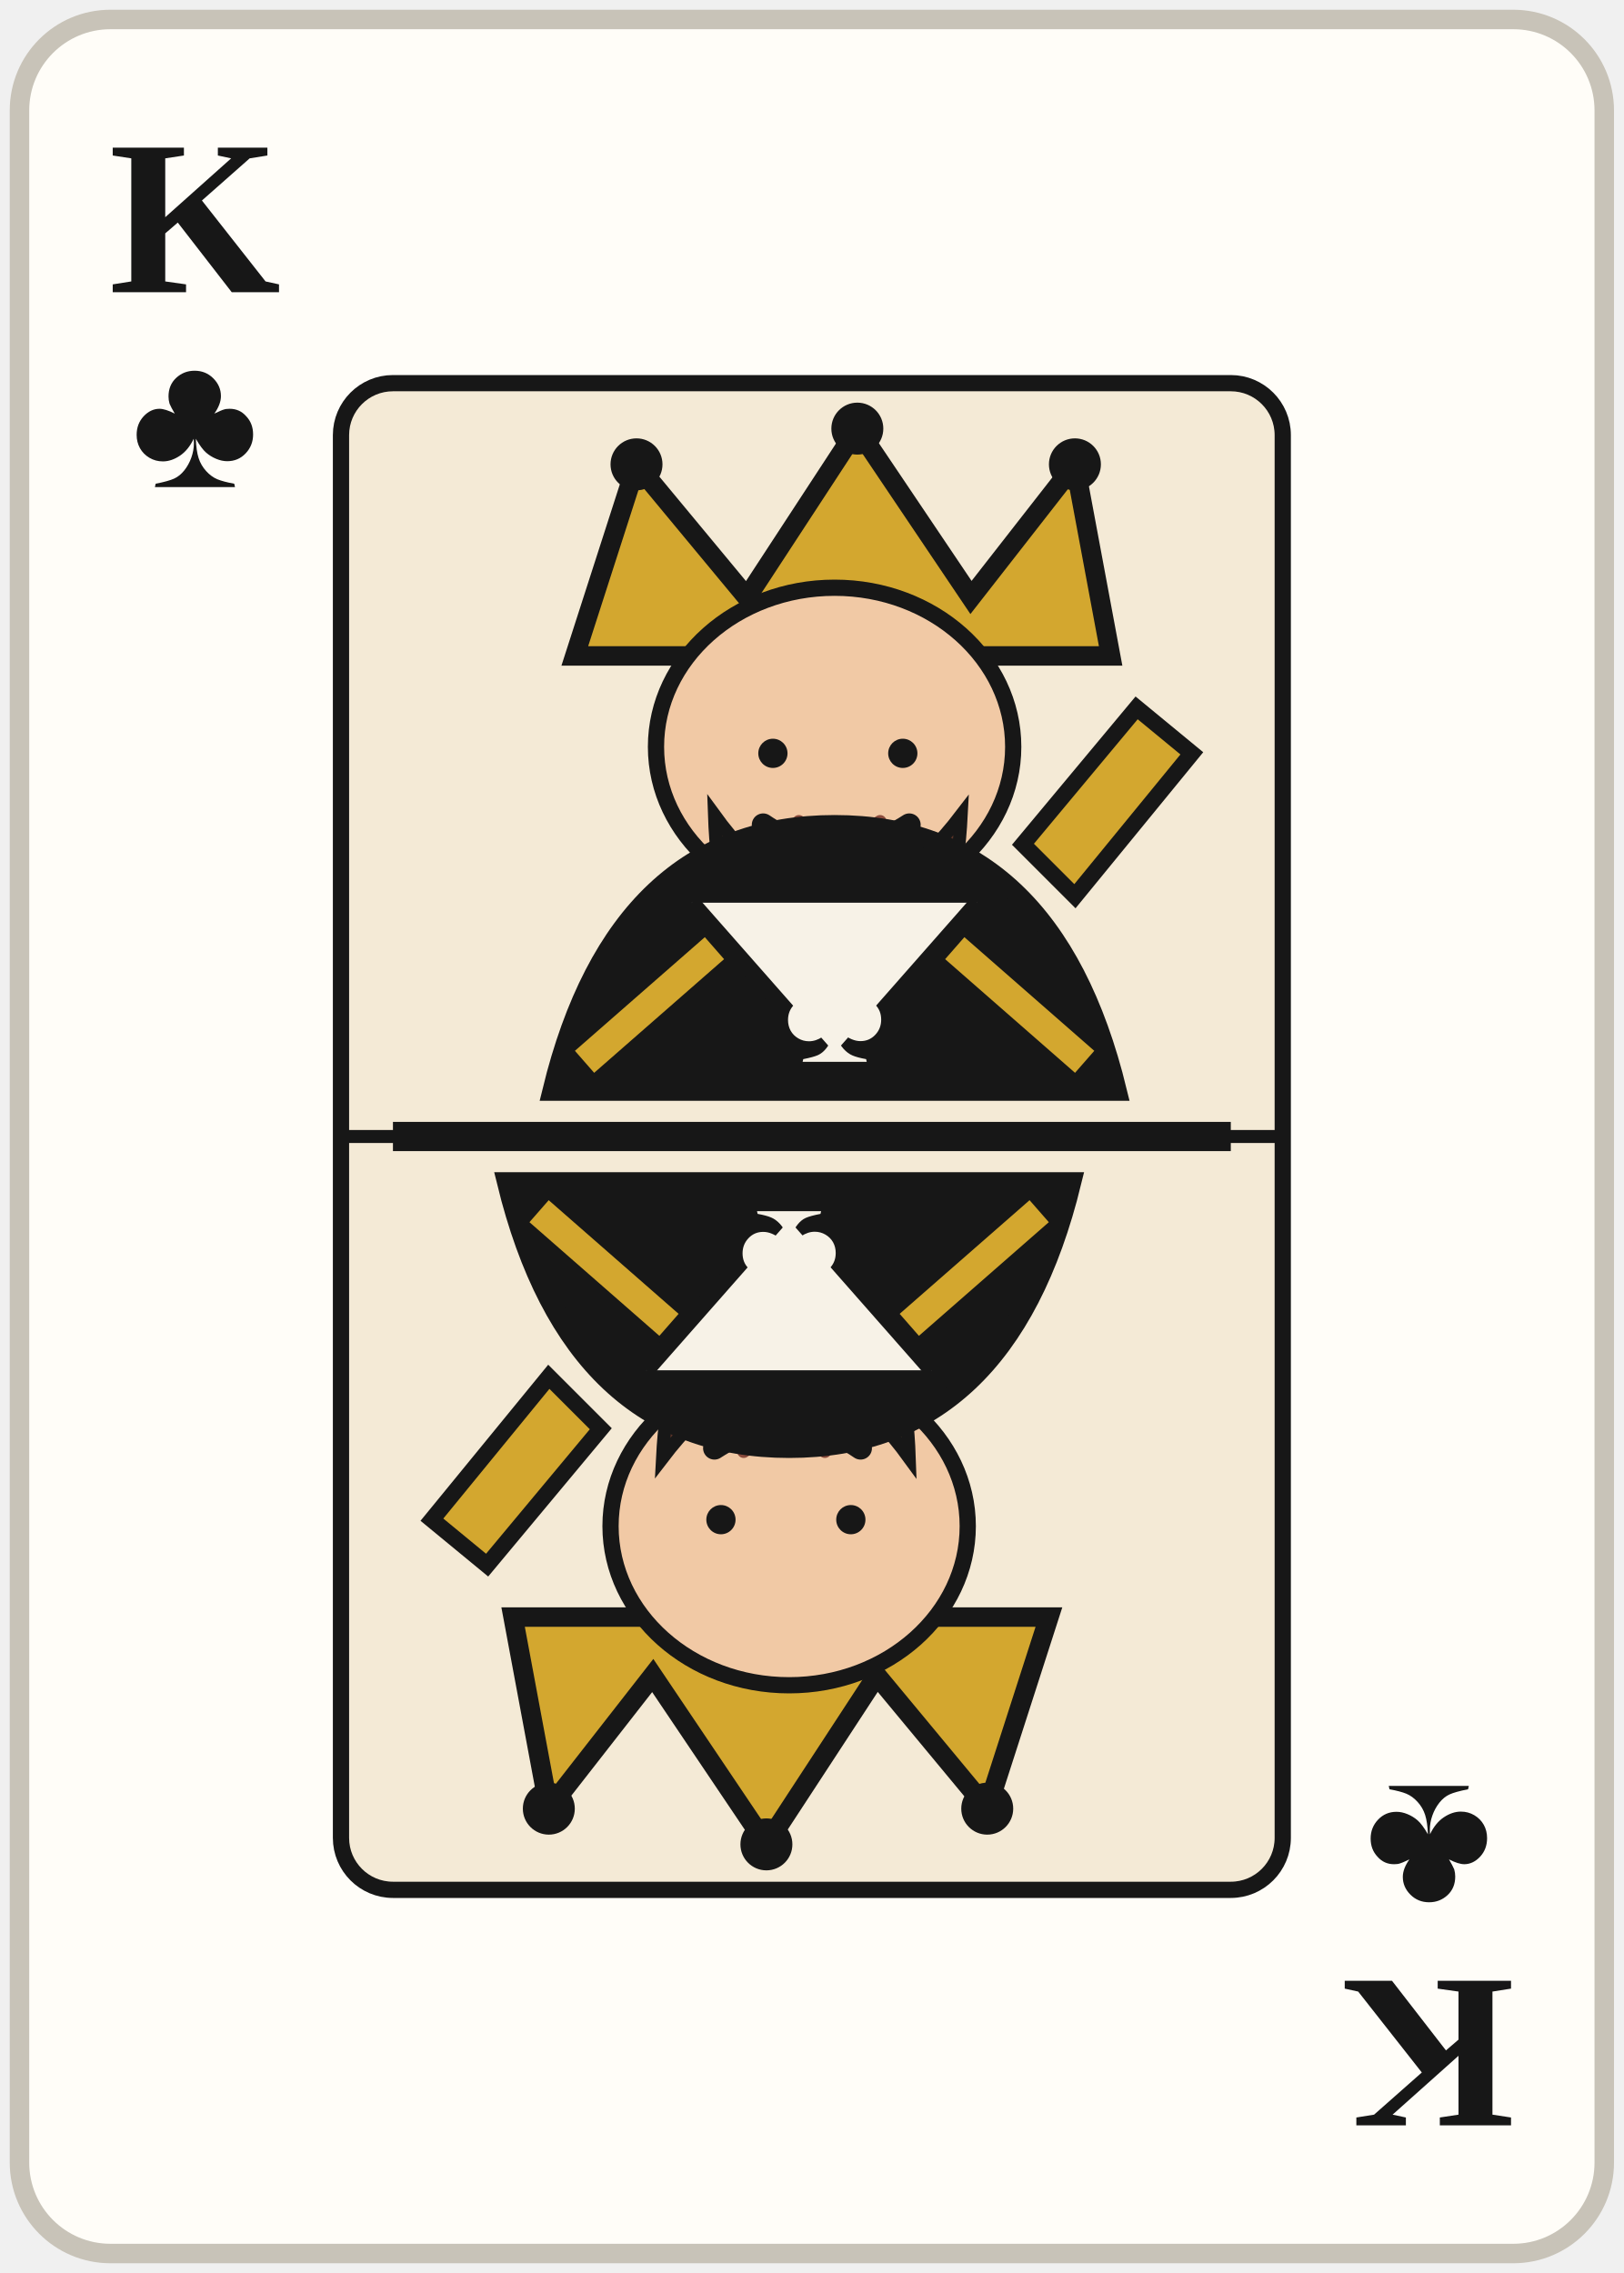
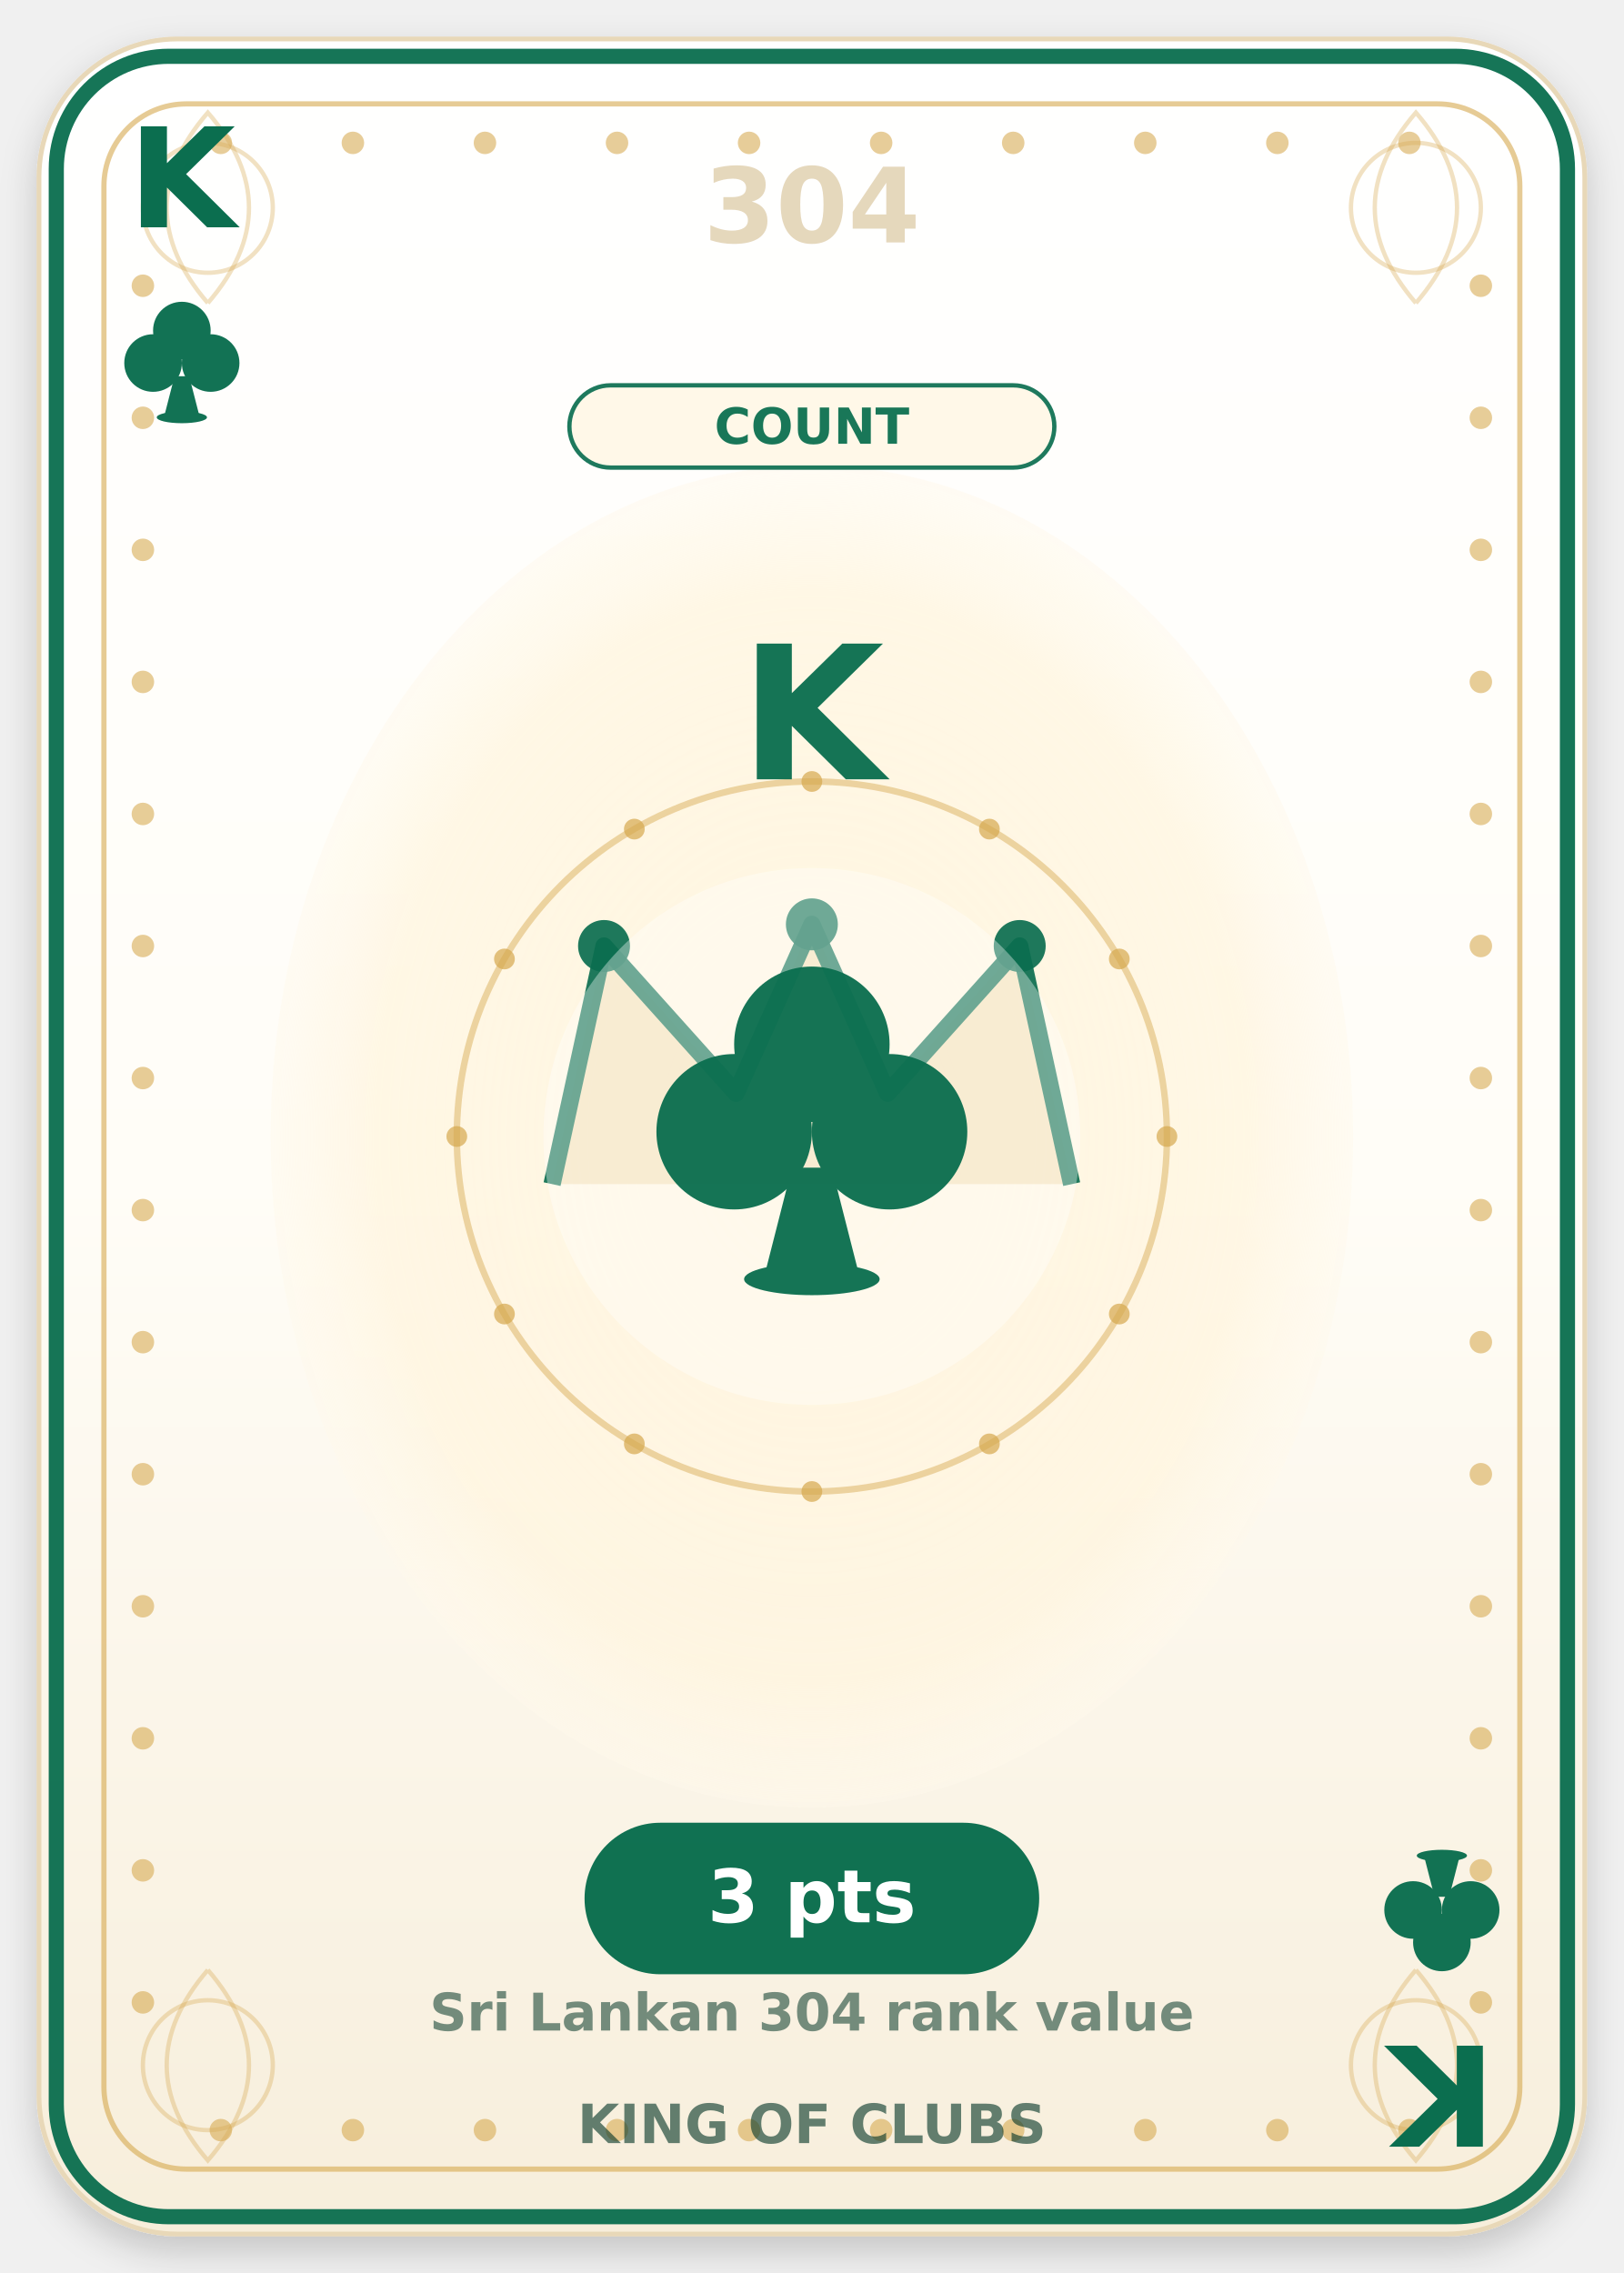
- <svg xmlns="http://www.w3.org/2000/svg" width="500" height="700" viewBox="0 0 500 700">
-   <rect x="6" y="6" width="488" height="688" rx="28" fill="#fffdf8" stroke="#c8c3b8" stroke-width="6" />
-   <g fill="#171717" text-anchor="middle" font-family="Georgia, 'Times New Roman', serif">
-     <text x="60" y="90" font-size="68" font-weight="700">K</text>
-     <text x="60" y="150" font-size="60">♣</text>
+ <svg xmlns="http://www.w3.org/2000/svg" width="750" height="1050" viewBox="0 0 750 1050">
+   <defs>
+     <linearGradient id="faceGrad" x1="0" x2="0" y1="0" y2="1">
+       <stop offset="0%" stop-color="#FFFFFF" />
+       <stop offset="52%" stop-color="#FFFDF7" />
+       <stop offset="100%" stop-color="#F7EEDB" />
+     </linearGradient>
+     <radialGradient id="softMedallion" cx="50%" cy="50%" r="65%">
+       <stop offset="0%" stop-color="#FFF5DF" stop-opacity="0.97" />
+       <stop offset="62%" stop-color="#FFF5DF" stop-opacity="0.78" />
+       <stop offset="100%" stop-color="#FFFFFF" stop-opacity="0" />
+     </radialGradient>
+     <filter id="shadow" x="-10%" y="-10%" width="120%" height="120%">
+       <feDropShadow dx="0" dy="7" stdDeviation="8" flood-color="#000000" flood-opacity="0.18" />
+     </filter>
+   </defs>
+   <g filter="url(#shadow)">
+     <rect x="18" y="18" width="714" height="1014" rx="64" ry="64" fill="url(#faceGrad)" stroke="#E8D8B8" stroke-width="2.2" />
  </g>
-   <g transform="rotate(180 250 350)" fill="#171717" text-anchor="middle" font-family="Georgia, 'Times New Roman', serif">
-     <text x="60" y="90" font-size="68" font-weight="700">K</text>
-     <text x="60" y="150" font-size="60">♣</text>
-   </g>
-   <defs>
-     <clipPath id="court-window">
-       <rect x="105" y="118" width="290" height="464" rx="16" />
-     </clipPath>
-   </defs>
-   <rect x="105" y="118" width="290" height="464" rx="16" fill="#f4ead6" stroke="#171717" stroke-width="5" />
-   <g clip-path="url(#court-window)">
-     <g>
-       <path d="M177 202 196 143 230 184 264 132 299 184 331 143 342 202Z" fill="#d3a72f" stroke="#171717" stroke-width="6" />
-       <circle cx="196" cy="143" r="8" fill="#171717" />
-       <circle cx="264" cy="132" r="8" fill="#171717" />
-       <circle cx="331" cy="143" r="8" fill="#171717" />
-       <ellipse cx="257" cy="230" rx="55" ry="49" fill="#f1c9a5" stroke="#171717" stroke-width="5" />
-       <path d="M220 251q37 51 76 0-3 58-38 66-36-8-38-66Z" fill="#5b3428" stroke="#171717" stroke-width="4" />
-       <path d="M235 254q22 15 45 0" fill="none" stroke="#171717" stroke-width="7" stroke-linecap="round" />
-       <circle cx="238" cy="232" r="4.5" fill="#171717" />
-       <circle cx="278" cy="232" r="4.5" fill="#171717" />
-       <path d="M246 253q12 9 25 0" fill="none" stroke="#8b4b3c" stroke-width="4" stroke-linecap="round" />
-       <path d="M170 336q20-82 87-82t87 82Z" fill="#171717" stroke="#171717" stroke-width="6" />
-       <path d="M213 278 257 328 301 278" fill="#f7f2e7" stroke="#171717" stroke-width="5" />
-       <path d="M180 327 220 292M334 327 294 292" stroke="#d3a72f" stroke-width="9" />
-       <path d="M315 260 350 218 367 232 331 276Z" fill="#d3a72f" stroke="#171717" stroke-width="5" />
-       <text x="257" y="327" fill="#f7f2e7" text-anchor="middle" font-family="Georgia, 'Times New Roman', serif" font-size="48">♣</text>
-     </g>
-     <g transform="rotate(180 250 350)">
-       <g>
-         <path d="M177 202 196 143 230 184 264 132 299 184 331 143 342 202Z" fill="#d3a72f" stroke="#171717" stroke-width="6" />
-         <circle cx="196" cy="143" r="8" fill="#171717" />
-         <circle cx="264" cy="132" r="8" fill="#171717" />
-         <circle cx="331" cy="143" r="8" fill="#171717" />
-         <ellipse cx="257" cy="230" rx="55" ry="49" fill="#f1c9a5" stroke="#171717" stroke-width="5" />
-         <path d="M220 251q37 51 76 0-3 58-38 66-36-8-38-66Z" fill="#5b3428" stroke="#171717" stroke-width="4" />
-         <path d="M235 254q22 15 45 0" fill="none" stroke="#171717" stroke-width="7" stroke-linecap="round" />
-         <circle cx="238" cy="232" r="4.5" fill="#171717" />
-         <circle cx="278" cy="232" r="4.5" fill="#171717" />
-         <path d="M246 253q12 9 25 0" fill="none" stroke="#8b4b3c" stroke-width="4" stroke-linecap="round" />
-         <path d="M170 336q20-82 87-82t87 82Z" fill="#171717" stroke="#171717" stroke-width="6" />
-         <path d="M213 278 257 328 301 278" fill="#f7f2e7" stroke="#171717" stroke-width="5" />
-         <path d="M180 327 220 292M334 327 294 292" stroke="#d3a72f" stroke-width="9" />
-         <path d="M315 260 350 218 367 232 331 276Z" fill="#d3a72f" stroke="#171717" stroke-width="5" />
-         <text x="257" y="327" fill="#f7f2e7" text-anchor="middle" font-family="Georgia, 'Times New Roman', serif" font-size="48">♣</text>
-       </g>
+   <ellipse cx="375.0" cy="525.0" rx="250" ry="310" fill="url(#softMedallion)" />
+   <rect x="26" y="26" width="698" height="998" rx="52" ry="52" fill="none" stroke="#0B6E4F" stroke-width="7" opacity="0.95" />
+   <rect x="48" y="48" width="654" height="954" rx="38" ry="38" fill="none" stroke="#D6A84F" stroke-width="2.4" opacity="0.6" />
+   <circle cx="102.0" cy="66.0" r="5.2" fill="#D6A84F" opacity="0.58" />
+   <circle cx="102.0" cy="984.0" r="5.2" fill="#D6A84F" opacity="0.58" />
+   <circle cx="163.0" cy="66.0" r="5.2" fill="#D6A84F" opacity="0.58" />
+   <circle cx="163.0" cy="984.0" r="5.2" fill="#D6A84F" opacity="0.58" />
+   <circle cx="224.0" cy="66.0" r="5.2" fill="#D6A84F" opacity="0.58" />
+   <circle cx="224.0" cy="984.0" r="5.2" fill="#D6A84F" opacity="0.58" />
+   <circle cx="285.0" cy="66.0" r="5.2" fill="#D6A84F" opacity="0.58" />
+   <circle cx="285.0" cy="984.0" r="5.2" fill="#D6A84F" opacity="0.58" />
+   <circle cx="346.0" cy="66.0" r="5.2" fill="#D6A84F" opacity="0.58" />
+   <circle cx="346.0" cy="984.0" r="5.2" fill="#D6A84F" opacity="0.58" />
+   <circle cx="407.0" cy="66.0" r="5.2" fill="#D6A84F" opacity="0.58" />
+   <circle cx="407.0" cy="984.0" r="5.2" fill="#D6A84F" opacity="0.58" />
+   <circle cx="468.0" cy="66.0" r="5.2" fill="#D6A84F" opacity="0.58" />
+   <circle cx="468.0" cy="984.0" r="5.2" fill="#D6A84F" opacity="0.58" />
+   <circle cx="529.0" cy="66.0" r="5.2" fill="#D6A84F" opacity="0.58" />
+   <circle cx="529.0" cy="984.0" r="5.2" fill="#D6A84F" opacity="0.58" />
+   <circle cx="590.0" cy="66.0" r="5.2" fill="#D6A84F" opacity="0.58" />
+   <circle cx="590.0" cy="984.0" r="5.2" fill="#D6A84F" opacity="0.58" />
+   <circle cx="651.0" cy="66.0" r="5.2" fill="#D6A84F" opacity="0.58" />
+   <circle cx="651.0" cy="984.0" r="5.2" fill="#D6A84F" opacity="0.58" />
+   <circle cx="66.0" cy="132.0" r="5.2" fill="#D6A84F" opacity="0.58" />
+   <circle cx="684.0" cy="132.0" r="5.2" fill="#D6A84F" opacity="0.58" />
+   <circle cx="66.0" cy="193.0" r="5.2" fill="#D6A84F" opacity="0.58" />
+   <circle cx="684.0" cy="193.0" r="5.2" fill="#D6A84F" opacity="0.58" />
+   <circle cx="66.0" cy="254.0" r="5.2" fill="#D6A84F" opacity="0.58" />
+   <circle cx="684.0" cy="254.0" r="5.2" fill="#D6A84F" opacity="0.58" />
+   <circle cx="66.0" cy="315.0" r="5.2" fill="#D6A84F" opacity="0.58" />
+   <circle cx="684.0" cy="315.0" r="5.2" fill="#D6A84F" opacity="0.58" />
+   <circle cx="66.0" cy="376.0" r="5.2" fill="#D6A84F" opacity="0.58" />
+   <circle cx="684.0" cy="376.0" r="5.2" fill="#D6A84F" opacity="0.58" />
+   <circle cx="66.0" cy="437.0" r="5.2" fill="#D6A84F" opacity="0.58" />
+   <circle cx="684.0" cy="437.0" r="5.2" fill="#D6A84F" opacity="0.58" />
+   <circle cx="66.0" cy="498.0" r="5.2" fill="#D6A84F" opacity="0.58" />
+   <circle cx="684.0" cy="498.0" r="5.2" fill="#D6A84F" opacity="0.58" />
+   <circle cx="66.0" cy="559.0" r="5.2" fill="#D6A84F" opacity="0.58" />
+   <circle cx="684.0" cy="559.0" r="5.2" fill="#D6A84F" opacity="0.58" />
+   <circle cx="66.0" cy="620.0" r="5.2" fill="#D6A84F" opacity="0.58" />
+   <circle cx="684.0" cy="620.0" r="5.2" fill="#D6A84F" opacity="0.58" />
+   <circle cx="66.0" cy="681.0" r="5.2" fill="#D6A84F" opacity="0.58" />
+   <circle cx="684.0" cy="681.0" r="5.2" fill="#D6A84F" opacity="0.58" />
+   <circle cx="66.0" cy="742.0" r="5.2" fill="#D6A84F" opacity="0.58" />
+   <circle cx="684.0" cy="742.0" r="5.2" fill="#D6A84F" opacity="0.58" />
+   <circle cx="66.0" cy="803.0" r="5.2" fill="#D6A84F" opacity="0.58" />
+   <circle cx="684.0" cy="803.0" r="5.2" fill="#D6A84F" opacity="0.58" />
+   <circle cx="66.0" cy="864.0" r="5.2" fill="#D6A84F" opacity="0.58" />
+   <circle cx="684.0" cy="864.0" r="5.2" fill="#D6A84F" opacity="0.58" />
+   <circle cx="66.0" cy="925.0" r="5.2" fill="#D6A84F" opacity="0.58" />
+   <circle cx="684.0" cy="925.0" r="5.2" fill="#D6A84F" opacity="0.58" />
+   <circle cx="654.0" cy="954.0" r="30" fill="none" stroke="#D6A84F" stroke-width="2" opacity="0.34" />
+   <path d="M 654.0 910.0 Q 616.0 954.0 654.0 998.0 Q 692.0 954.0 654.0 910.0" fill="none" stroke="#D6A84F" stroke-width="2" opacity="0.34" />
+   <circle cx="654.0" cy="96.0" r="30" fill="none" stroke="#D6A84F" stroke-width="2" opacity="0.34" />
+   <path d="M 654.0 140.0 Q 616.0 96.0 654.0 52.0 Q 692.0 96.0 654.0 140.0" fill="none" stroke="#D6A84F" stroke-width="2" opacity="0.34" />
+   <circle cx="96.0" cy="954.0" r="30" fill="none" stroke="#D6A84F" stroke-width="2" opacity="0.34" />
+   <path d="M 96.0 910.0 Q 134.0 954.0 96.0 998.0 Q 58.0 954.0 96.0 910.0" fill="none" stroke="#D6A84F" stroke-width="2" opacity="0.34" />
+   <circle cx="96.0" cy="96.0" r="30" fill="none" stroke="#D6A84F" stroke-width="2" opacity="0.34" />
+   <path d="M 96.0 140.0 Q 134.0 96.0 96.0 52.0 Q 58.0 96.0 96.0 140.0" fill="none" stroke="#D6A84F" stroke-width="2" opacity="0.34" />
+   <g transform="rotate(0 84 123)">
+     <text x="84" y="105" font-family="DejaVu Sans, Arial, sans-serif" font-size="64" font-weight="900" text-anchor="middle" fill="#0B6E4F">K</text>
+     <g opacity="0.970">
+       <circle cx="84.0" cy="152.7" r="13.3" fill="#0B6E4F" />
+       <circle cx="70.7" cy="167.7" r="13.3" fill="#0B6E4F" />
+       <circle cx="97.3" cy="167.7" r="13.3" fill="#0B6E4F" />
+       <path d="M 80.6 173.8 L 87.4 173.8 L 92.2 192.5 L 75.8 192.5 Z" fill="#0B6E4F" />
+       <ellipse cx="84.0" cy="192.8" rx="11.6" ry="2.7" fill="#0B6E4F" />
    </g>
  </g>
-   <path d="M105 350h290" stroke="#171717" stroke-width="4" />
-   <path d="M121 350h258" stroke="#171717" stroke-width="9" />
+   <g transform="rotate(180 666 927)">
+     <text x="666" y="909" font-family="DejaVu Sans, Arial, sans-serif" font-size="64" font-weight="900" text-anchor="middle" fill="#0B6E4F">K</text>
+     <g opacity="0.970">
+       <circle cx="666.0" cy="956.7" r="13.3" fill="#0B6E4F" />
+       <circle cx="652.7" cy="971.7" r="13.3" fill="#0B6E4F" />
+       <circle cx="679.3" cy="971.7" r="13.3" fill="#0B6E4F" />
+       <path d="M 662.6 977.8 L 669.4 977.8 L 674.2 996.5 L 657.8 996.5 Z" fill="#0B6E4F" />
+       <ellipse cx="666.0" cy="996.8" rx="11.6" ry="2.7" fill="#0B6E4F" />
+     </g>
+   </g>
+   <text x="375.0" y="112" font-family="DejaVu Sans, Arial, sans-serif" font-size="48" font-weight="900" text-anchor="middle" fill="#B58E43" opacity="0.35">304</text>
+   <rect x="263.0" y="178" width="224" height="38" rx="19" ry="19" fill="#FFF7E6" stroke="#0B6E4F" stroke-width="2" opacity="0.92" />
+   <text x="375.0" y="205" font-family="DejaVu Sans, Arial, sans-serif" font-size="23" font-weight="800" text-anchor="middle" fill="#0B6E4F" opacity="0.94">COUNT</text>
+   <polygon points="255.0,547.0 279.0,437.0 340.0,505.0 375.0,427.0 410.0,505.0 471.0,437.0 495.0,547.0" fill="#D6A84F" opacity="0.28" />
+   <polyline points="255.0,547.0 279.0,437.0 340.0,505.0 375.0,427.0 410.0,505.0 471.0,437.0 495.0,547.0" fill="none" stroke="#0B6E4F" stroke-width="8" stroke-linejoin="round" opacity="0.92" />
+   <circle cx="279.0" cy="437" r="12" fill="#0B6E4F" opacity="0.92" />
+   <circle cx="375.0" cy="427" r="12" fill="#0B6E4F" opacity="0.92" />
+   <circle cx="471.0" cy="437" r="12" fill="#0B6E4F" opacity="0.92" />
+   <circle cx="375.0" cy="525.0" r="164" fill="none" stroke="#D6A84F" stroke-width="3" opacity="0.46" />
+   <circle cx="375.0" cy="525.0" r="124" fill="#FFFFFF" opacity="0.36" />
+   <circle cx="539.0" cy="525.0" r="4.8" fill="#D6A84F" opacity="0.70" />
+   <circle cx="517.0" cy="607.0" r="4.8" fill="#D6A84F" opacity="0.70" />
+   <circle cx="457.0" cy="667.0" r="4.8" fill="#D6A84F" opacity="0.70" />
+   <circle cx="375.0" cy="689.0" r="4.8" fill="#D6A84F" opacity="0.70" />
+   <circle cx="293.0" cy="667.0" r="4.8" fill="#D6A84F" opacity="0.70" />
+   <circle cx="233.0" cy="607.0" r="4.8" fill="#D6A84F" opacity="0.70" />
+   <circle cx="211.0" cy="525.0" r="4.8" fill="#D6A84F" opacity="0.70" />
+   <circle cx="233.0" cy="443.0" r="4.8" fill="#D6A84F" opacity="0.70" />
+   <circle cx="293.0" cy="383.0" r="4.8" fill="#D6A84F" opacity="0.70" />
+   <circle cx="375.0" cy="361.0" r="4.8" fill="#D6A84F" opacity="0.70" />
+   <circle cx="457.0" cy="383.0" r="4.8" fill="#D6A84F" opacity="0.70" />
+   <circle cx="517.0" cy="443.0" r="4.8" fill="#D6A84F" opacity="0.70" />
+   <g opacity="0.960">
+     <circle cx="375.0" cy="482.4" r="35.9" fill="#0B6E4F" />
+     <circle cx="339.1" cy="522.8" r="35.9" fill="#0B6E4F" />
+     <circle cx="410.9" cy="522.8" r="35.9" fill="#0B6E4F" />
+     <path d="M 365.8 539.4 L 384.2 539.4 L 397.1 590.0 L 352.9 590.0 Z" fill="#0B6E4F" />
+     <ellipse cx="375.0" cy="590.9" rx="31.3" ry="7.4" fill="#0B6E4F" />
+   </g>
+   <text x="375.0" y="360" font-family="DejaVu Sans, Arial, sans-serif" font-size="86" font-weight="900" text-anchor="middle" fill="#0B6E4F" opacity="0.96">K</text>
+   <rect x="270.0" y="842" width="210" height="70" rx="35" ry="35" fill="#0B6E4F" opacity="0.98" />
+   <text x="375.0" y="888" font-family="DejaVu Sans, Arial, sans-serif" font-size="34" font-weight="800" text-anchor="middle" fill="#FFFFFF">3 pts</text>
+   <text x="375.0" y="938" font-family="DejaVu Sans, Arial, sans-serif" font-size="24" font-weight="600" text-anchor="middle" fill="#063728" opacity="0.55">Sri Lankan 304 rank value</text>
+   <text x="375.0" y="990" font-family="DejaVu Sans, Arial, sans-serif" font-size="25" font-weight="700" text-anchor="middle" fill="#063728" opacity="0.62">KING OF CLUBS</text>
</svg>
